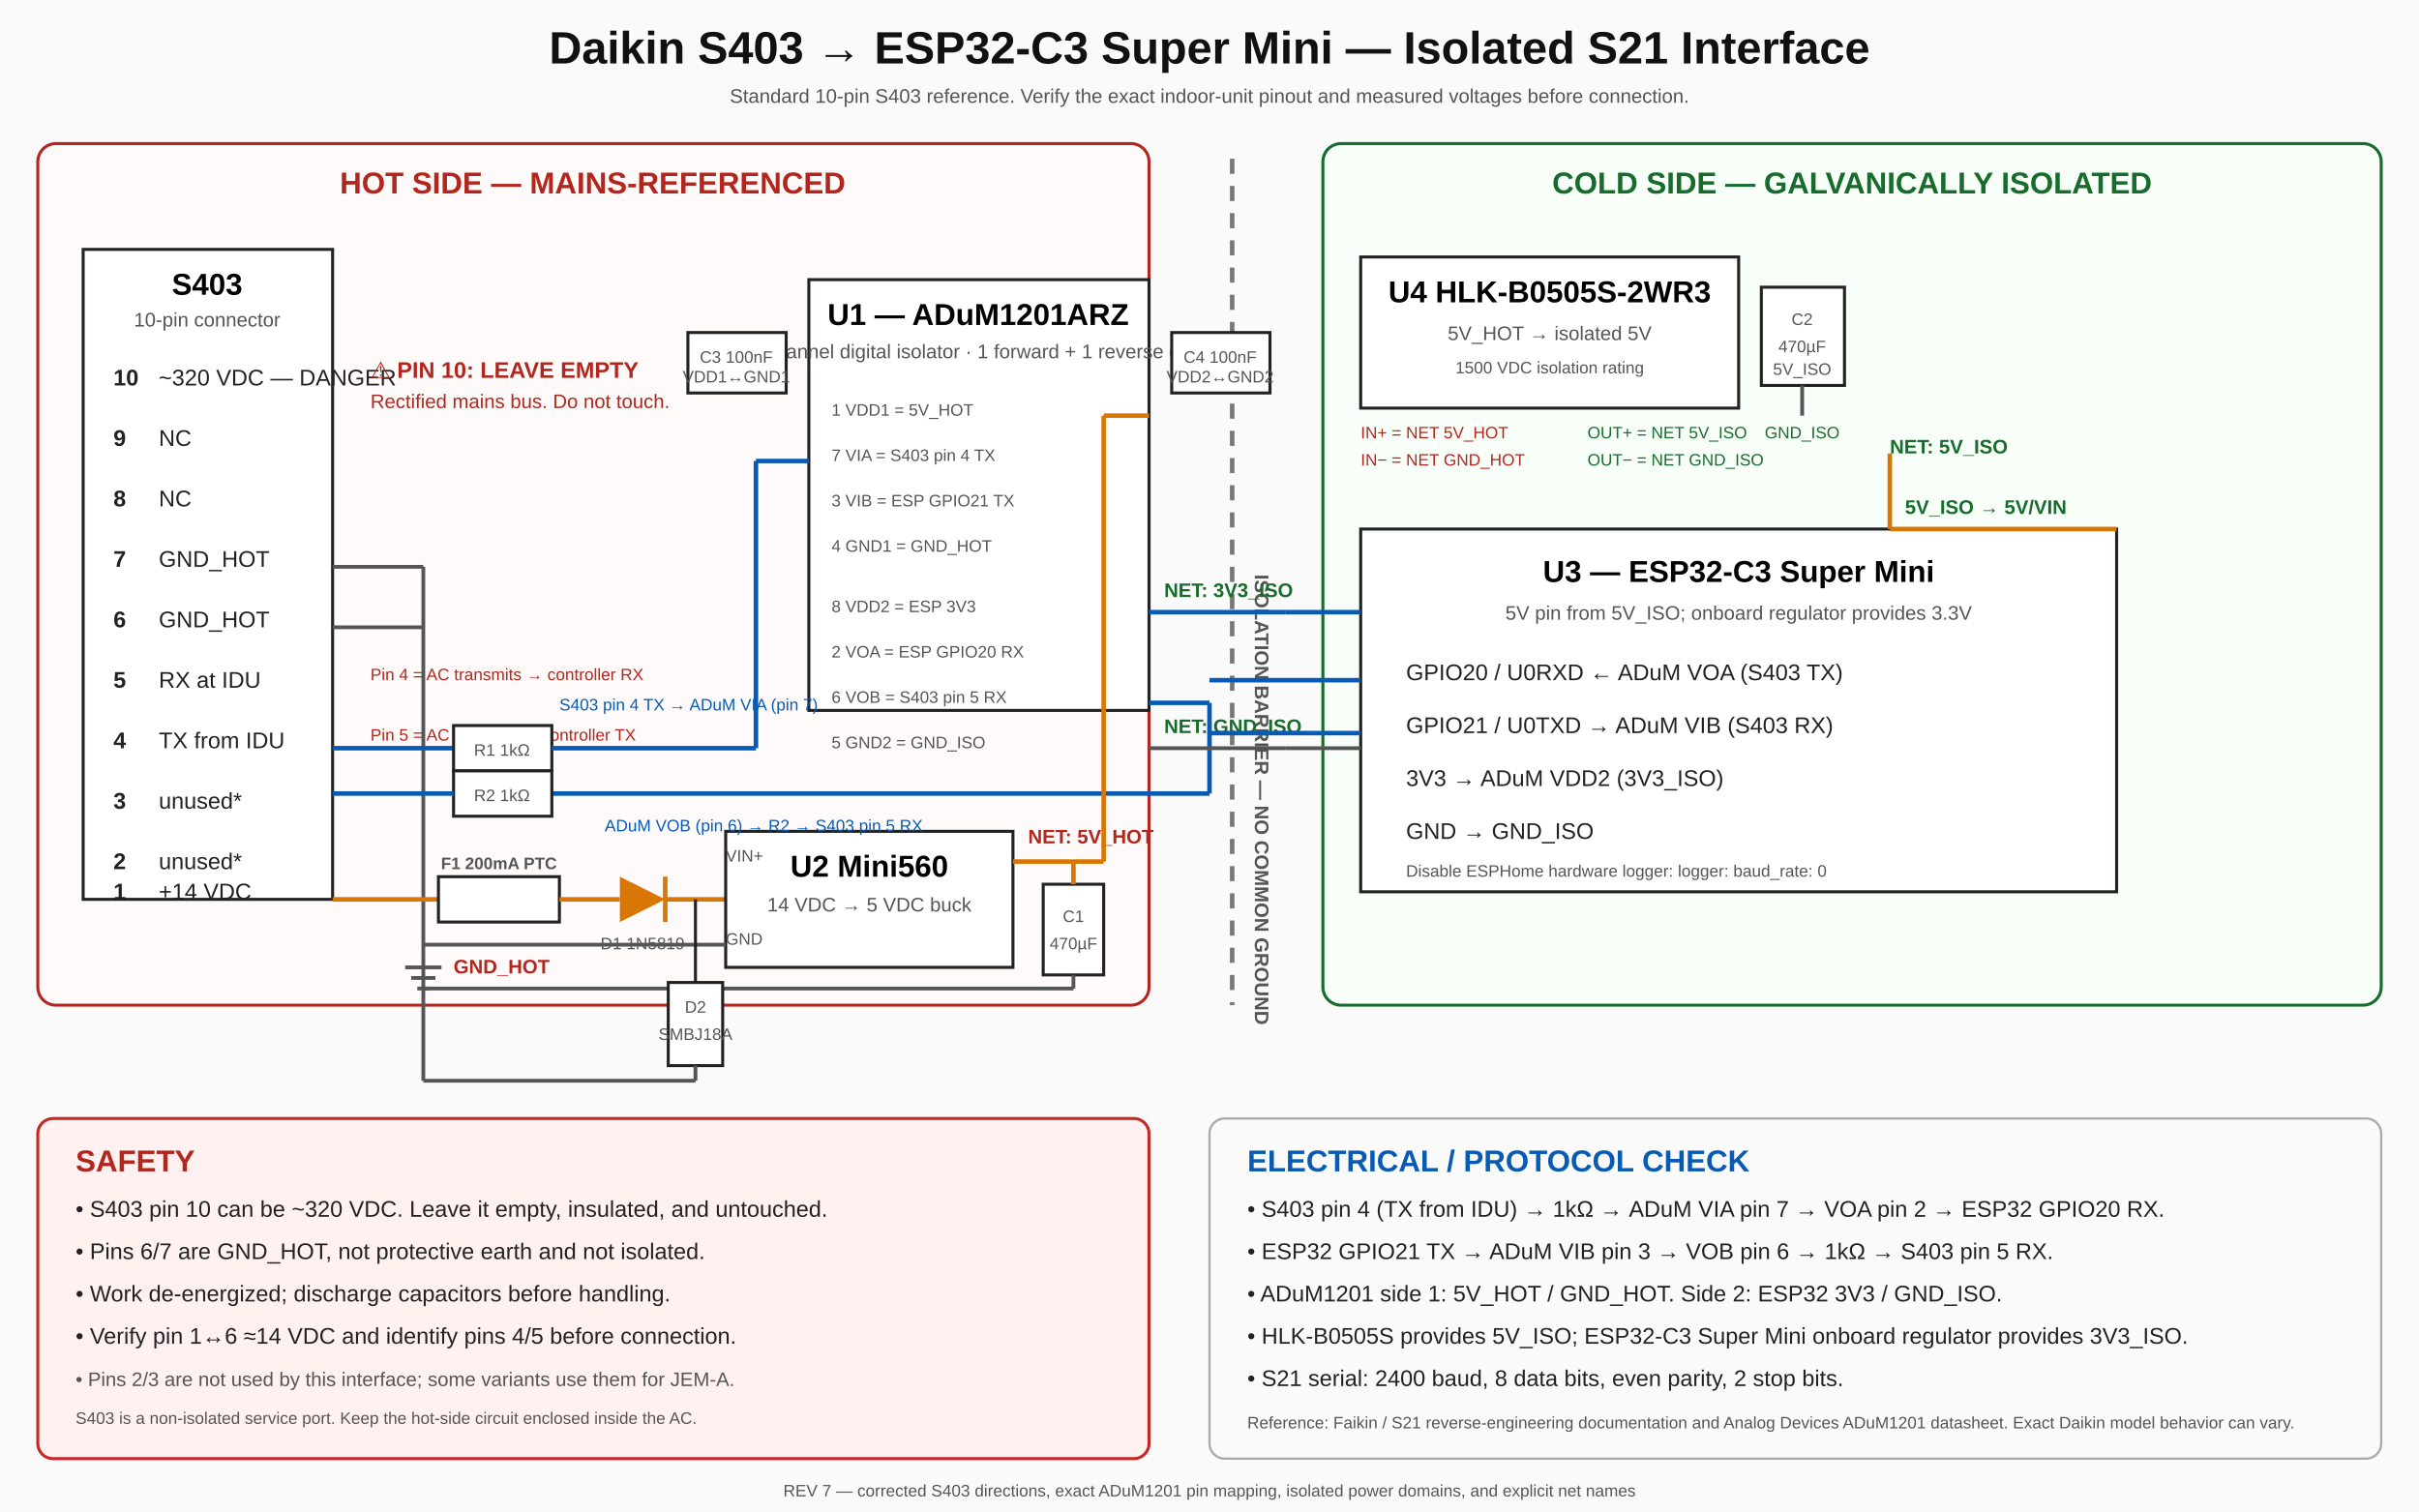
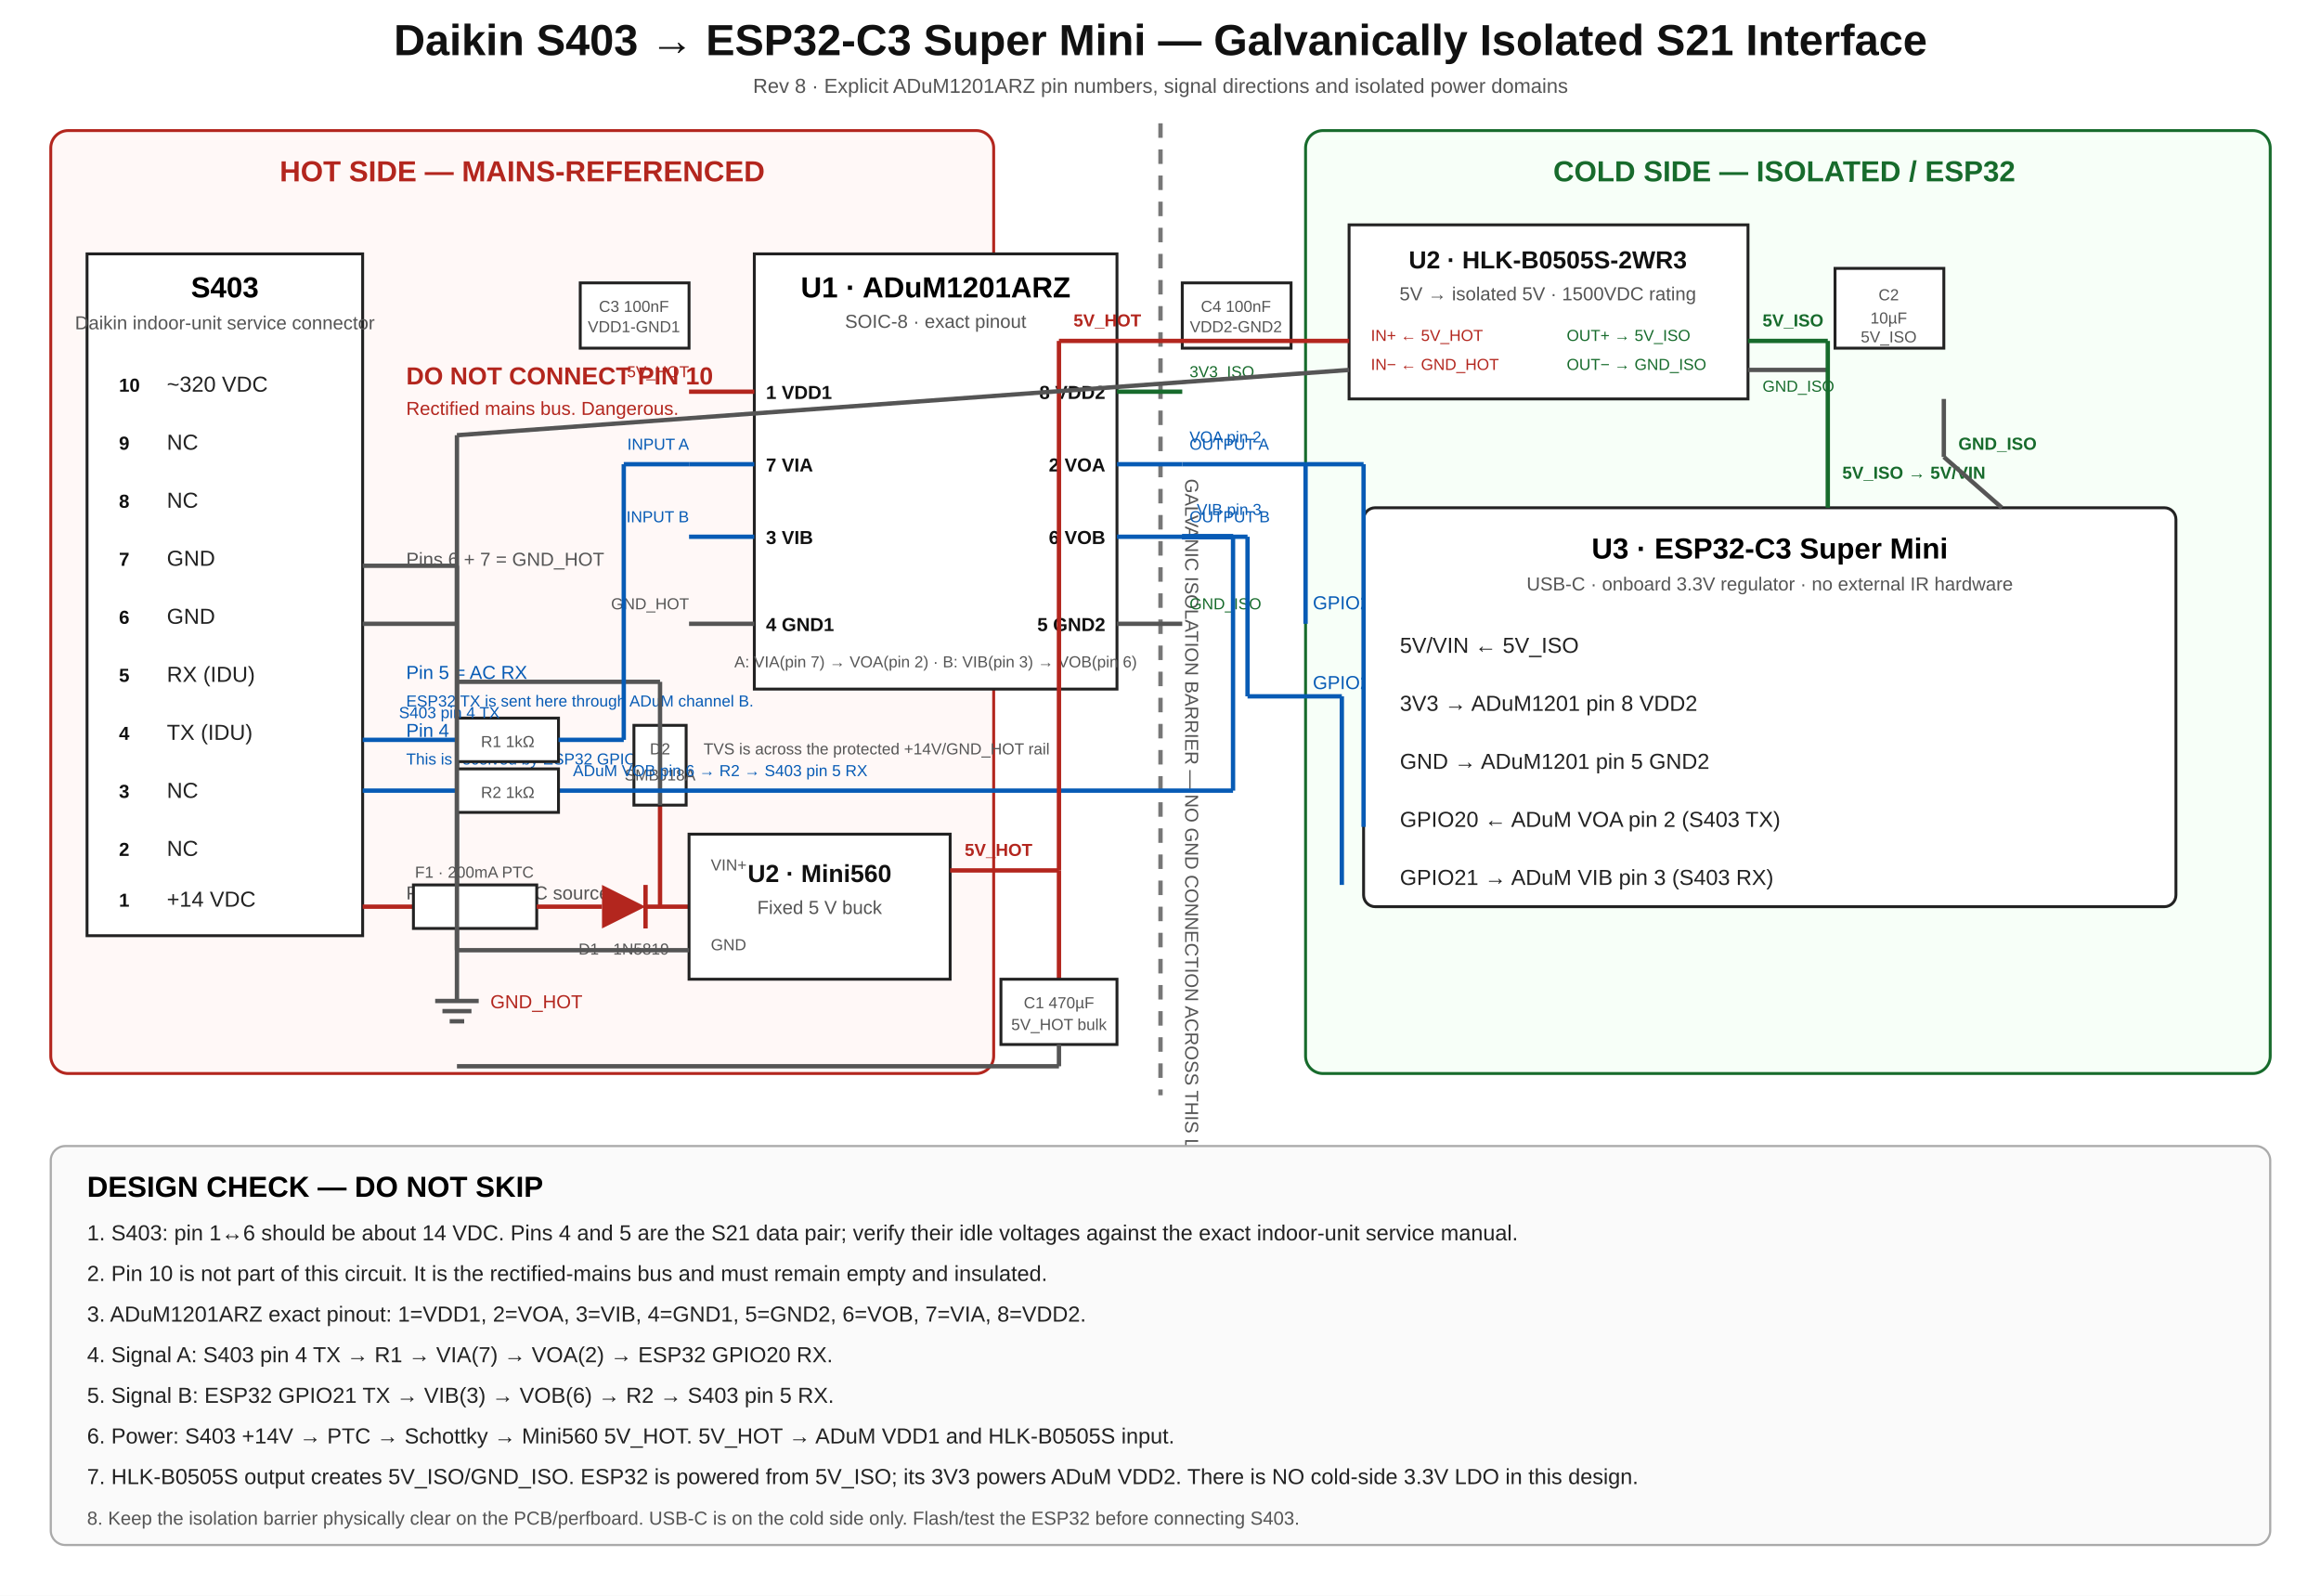
- <svg xmlns="http://www.w3.org/2000/svg" width="1600" height="1000" viewBox="0 0 1600 1000">
-   <style>.t{font:700 30px Arial;fill:#111}.st{font:700 20px Arial}.l{font:15px Arial;fill:#222}.s{font:13px Arial;fill:#555}.xs{font:11px Arial;fill:#555}.b{font-weight:700}.hot{fill:#b3261e}.cold{fill:#176b2c}.blue{fill:#075bb5}.box{fill:#fff;stroke:#222;stroke-width:2}.hb{fill:#fffafa;stroke:#b3261e;stroke-width:2}.cb{fill:#f8fff9;stroke:#176b2c;stroke-width:2}.w{fill:none;stroke:#222;stroke-width:2}.p{fill:none;stroke:#d97706;stroke-width:3}.sig{fill:none;stroke:#075bb5;stroke-width:3}.g{fill:none;stroke:#555;stroke-width:2.5}.iso{stroke:#777;stroke-width:3;stroke-dasharray:10 8}.panel{fill:#fafafa;stroke:#aaa;stroke-width:1.5}.warn{fill:#fff1f0;stroke:#c62828;stroke-width:2}</style>
-   <rect width="1600" height="1000" fill="#fafafa" />
-   <text x="800" y="42" text-anchor="middle" class="t">Daikin S403 → ESP32-C3 Super Mini — Isolated S21 Interface</text>
-   <text x="800" y="68" text-anchor="middle" class="s">Standard 10-pin S403 reference. Verify the exact indoor-unit pinout and measured voltages before connection.</text>
-   <rect x="25" y="95" width="735" height="570" rx="12" class="hb" />
-   <rect x="875" y="95" width="700" height="570" rx="12" class="cb" />
-   <text x="392" y="128" text-anchor="middle" class="st hot">HOT SIDE — MAINS-REFERENCED</text>
-   <text x="1225" y="128" text-anchor="middle" class="st cold">COLD SIDE — GALVANICALLY ISOLATED</text>
-   <line x1="815" y1="105" x2="815" y2="665" class="iso" />
-   <text x="830" y="380" transform="rotate(90 830 380)" class="s b">ISOLATION BARRIER — NO COMMON GROUND</text>
-   <rect x="55" y="165" width="165" height="430" class="box" />
-   <text x="137" y="195" text-anchor="middle" class="st">S403</text>
-   <text x="137" y="216" text-anchor="middle" class="s">10-pin connector</text>
-   <g class="l b">
-     <text x="75" y="255">10</text>
-     <text x="75" y="295">9</text>
-     <text x="75" y="335">8</text>
-     <text x="75" y="375">7</text>
-     <text x="75" y="415">6</text>
-     <text x="75" y="455">5</text>
-     <text x="75" y="495">4</text>
-     <text x="75" y="535">3</text>
-     <text x="75" y="575">2</text>
-     <text x="75" y="595">1</text>
+ <svg xmlns="http://www.w3.org/2000/svg" width="1600" height="1100" viewBox="0 0 1600 1100">
+   <defs>
+     <marker id="arrow" markerWidth="9" markerHeight="9" refX="8" refY="4.5" orient="auto">
+       <path d="M0,0 L9,4.5 L0,9 Z" fill="#222" />
+     </marker>
+   </defs>
+   <style>
+ body{font-family:Arial,Helvetica,sans-serif}.title{font:700 30px Arial;fill:#111}.subtitle{font:14px Arial;fill:#555}.section{font:700 20px Arial}.h{font:700 17px Arial;fill:#111}.t{font:15px Arial;fill:#222}.s{font:13px Arial;fill:#555}.xs{font:11px Arial;fill:#555}.pin{font:700 13px Arial;fill:#111}.hot{stroke:#b3261e;stroke-width:3;fill:none}.cold{stroke:#176b2c;stroke-width:3;fill:none}.sig{stroke:#075bb5;stroke-width:3;fill:none}.ground{stroke:#555;stroke-width:3;fill:none}.wire{stroke:#222;stroke-width:2;fill:none}.barrier{stroke:#777;stroke-width:3;stroke-dasharray:10 8}.box{fill:#fff;stroke:#222;stroke-width:2}.hotbox{fill:#fff8f7;stroke:#b3261e;stroke-width:2}.coldbox{fill:#f7fff8;stroke:#176b2c;stroke-width:2}.panel{fill:#fafafa;stroke:#aaa;stroke-width:1.5}.warn{fill:#fff1f0;stroke:#c62828;stroke-width:2}.net{font:700 12px Arial;fill:#075bb5}.red{fill:#b3261e}.green{fill:#176b2c}.blue{fill:#075bb5}
+ </style>
+   <rect width="1600" height="1100" fill="#fff" />
+   <text x="800" y="38" text-anchor="middle" class="title">Daikin S403 → ESP32-C3 Super Mini — Galvanically Isolated S21 Interface</text>
+   <text x="800" y="64" text-anchor="middle" class="subtitle">Rev 8 · Explicit ADuM1201ARZ pin numbers, signal directions and isolated power domains</text>
+   <rect x="35" y="90" width="650" height="650" rx="12" class="hotbox" />
+   <rect x="900" y="90" width="665" height="650" rx="12" class="coldbox" />
+   <text x="360" y="125" text-anchor="middle" class="section red">HOT SIDE — MAINS-REFERENCED</text>
+   <text x="1230" y="125" text-anchor="middle" class="section green">COLD SIDE — ISOLATED / ESP32</text>
+   <line x1="800" y1="85" x2="800" y2="755" class="barrier" />
+   <text x="817" y="330" class="s" transform="rotate(90 817 330)">GALVANIC ISOLATION BARRIER — NO GND CONNECTION ACROSS THIS LINE</text>
+   <rect x="60" y="175" width="190" height="470" class="box" />
+   <text x="155" y="205" text-anchor="middle" class="section">S403</text>
+   <text x="155" y="227" text-anchor="middle" class="s">Daikin indoor-unit service connector</text>
+   <g class="pin">
+     <text x="82" y="270">10</text>
+     <text x="82" y="310">9</text>
+     <text x="82" y="350">8</text>
+     <text x="82" y="390">7</text>
+     <text x="82" y="430">6</text>
+     <text x="82" y="470">5</text>
+     <text x="82" y="510">4</text>
+     <text x="82" y="550">3</text>
+     <text x="82" y="590">2</text>
+     <text x="82" y="625">1</text>
  </g>
-   <g class="l">
-     <text x="105" y="255">~320 VDC — DANGER</text>
-     <text x="105" y="295">NC</text>
-     <text x="105" y="335">NC</text>
-     <text x="105" y="375">GND_HOT</text>
-     <text x="105" y="415">GND_HOT</text>
-     <text x="105" y="455">RX at IDU</text>
-     <text x="105" y="495">TX from IDU</text>
-     <text x="105" y="535">unused*</text>
-     <text x="105" y="575">unused*</text>
-     <text x="105" y="595">+14 VDC</text>
+   <g class="t">
+     <text x="115" y="270">~320 VDC</text>
+     <text x="115" y="310">NC</text>
+     <text x="115" y="350">NC</text>
+     <text x="115" y="390">GND</text>
+     <text x="115" y="430">GND</text>
+     <text x="115" y="470">RX (IDU)</text>
+     <text x="115" y="510">TX (IDU)</text>
+     <text x="115" y="550">NC</text>
+     <text x="115" y="590">NC</text>
+     <text x="115" y="625">+14 VDC</text>
  </g>
-   <text x="245" y="250" class="l hot b">⚠ PIN 10: LEAVE EMPTY</text>
-   <text x="245" y="270" class="s hot">Rectified mains bus. Do not touch.</text>
-   <text x="245" y="450" class="xs hot">Pin 4 = AC transmits → controller RX</text>
-   <text x="245" y="490" class="xs hot">Pin 5 = AC receives ← controller TX</text>
-   <line x1="220" y1="375" x2="280" y2="375" class="g" />
-   <line x1="220" y1="415" x2="280" y2="415" class="g" />
-   <line x1="280" y1="375" x2="280" y2="715" class="g" />
-   <line x1="268" y1="640" x2="292" y2="640" class="g" />
-   <line x1="272" y1="647" x2="288" y2="647" class="g" />
-   <line x1="276" y1="654" x2="284" y2="654" class="g" />
-   <text x="300" y="644" class="s hot b">GND_HOT</text>
-   <line x1="220" y1="595" x2="290" y2="595" class="p" />
-   <rect x="290" y="580" width="80" height="30" class="box" />
-   <text x="330" y="575" text-anchor="middle" class="xs b">F1 200mA PTC</text>
-   <line x1="370" y1="595" x2="410" y2="595" class="p" />
-   <polygon points="410,580 410,610 440,595" fill="#d97706" />
-   <line x1="440" y1="580" x2="440" y2="610" stroke="#d97706" stroke-width="3" />
-   <text x="425" y="628" text-anchor="middle" class="xs">D1 1N5819</text>
-   <line x1="440" y1="595" x2="480" y2="595" class="p" />
-   <rect x="480" y="550" width="190" height="90" class="box" />
-   <text x="575" y="580" text-anchor="middle" class="st" font-size="17">U2 Mini560</text>
-   <text x="575" y="603" text-anchor="middle" class="s">14 VDC → 5 VDC buck</text>
-   <text x="480" y="570" class="xs">VIN+</text>
-   <text x="480" y="625" class="xs">GND</text>
-   <line x1="480" y1="625" x2="280" y2="625" class="g" />
-   <line x1="670" y1="570" x2="730" y2="570" class="p" />
-   <text x="680" y="558" class="s hot b">NET: 5V_HOT</text>
-   <rect x="690" y="585" width="40" height="60" class="box" />
-   <text x="710" y="610" text-anchor="middle" class="xs">C1</text>
-   <text x="710" y="628" text-anchor="middle" class="xs">470µF</text>
-   <line x1="710" y1="570" x2="710" y2="585" class="p" />
-   <line x1="710" y1="645" x2="710" y2="654" class="g" />
-   <line x1="710" y1="654" x2="280" y2="654" class="g" />
-   <line x1="460" y1="595" x2="460" y2="650" class="w" />
-   <rect x="442" y="650" width="36" height="55" class="box" />
-   <text x="460" y="670" text-anchor="middle" class="xs">D2</text>
-   <text x="460" y="688" text-anchor="middle" class="xs">SMBJ18A</text>
-   <line x1="460" y1="705" x2="460" y2="715" class="g" />
-   <line x1="460" y1="715" x2="280" y2="715" class="g" />
-   <rect x="535" y="185" width="225" height="285" class="box" />
-   <text x="647" y="215" text-anchor="middle" class="st" font-size="18">U1 — ADuM1201ARZ</text>
-   <text x="647" y="237" text-anchor="middle" class="s">Dual-channel digital isolator · 1 forward + 1 reverse channel</text>
-   <text x="550" y="275" class="xs">1 VDD1 = 5V_HOT</text>
-   <text x="550" y="305" class="xs">7 VIA = S403 pin 4 TX</text>
-   <text x="550" y="335" class="xs">3 VIB = ESP GPIO21 TX</text>
-   <text x="550" y="365" class="xs">4 GND1 = GND_HOT</text>
-   <text x="550" y="405" class="xs">8 VDD2 = ESP 3V3</text>
-   <text x="550" y="435" class="xs">2 VOA = ESP GPIO20 RX</text>
-   <text x="550" y="465" class="xs">6 VOB = S403 pin 5 RX</text>
-   <text x="550" y="495" class="xs">5 GND2 = GND_ISO</text>
-   <line x1="220" y1="495" x2="300" y2="495" class="sig" />
-   <rect x="300" y="480" width="65" height="30" class="box" />
-   <text x="332" y="500" text-anchor="middle" class="xs">R1 1kΩ</text>
-   <line x1="365" y1="495" x2="500" y2="495" class="sig" />
-   <line x1="500" y1="495" x2="500" y2="305" class="sig" />
-   <line x1="500" y1="305" x2="535" y2="305" class="sig" />
-   <text x="370" y="470" class="xs blue">S403 pin 4 TX → ADuM VIA (pin 7)</text>
-   <line x1="760" y1="465" x2="800" y2="465" class="sig" />
-   <line x1="800" y1="465" x2="800" y2="525" class="sig" />
-   <line x1="800" y1="525" x2="365" y2="525" class="sig" />
-   <rect x="300" y="510" width="65" height="30" class="box" />
-   <text x="332" y="530" text-anchor="middle" class="xs">R2 1kΩ</text>
-   <line x1="300" y1="525" x2="220" y2="525" class="sig" />
-   <text x="400" y="550" class="xs blue">ADuM VOB (pin 6) → R2 → S403 pin 5 RX</text>
-   <line x1="730" y1="570" x2="730" y2="275" class="p" />
-   <line x1="730" y1="275" x2="760" y2="275" class="p" />
-   <line x1="760" y1="405" x2="850" y2="405" class="sig" />
-   <text x="770" y="395" class="s cold b">NET: 3V3_ISO</text>
-   <line x1="760" y1="495" x2="850" y2="495" class="g" />
-   <text x="770" y="485" class="s cold b">NET: GND_ISO</text>
-   <rect x="455" y="220" width="65" height="40" class="box" />
-   <text x="487" y="240" text-anchor="middle" class="xs">C3 100nF</text>
-   <text x="487" y="253" text-anchor="middle" class="xs">VDD1↔GND1</text>
-   <rect x="775" y="220" width="65" height="40" class="box" />
-   <text x="807" y="240" text-anchor="middle" class="xs">C4 100nF</text>
-   <text x="807" y="253" text-anchor="middle" class="xs">VDD2↔GND2</text>
-   <rect x="900" y="170" width="250" height="100" class="box" />
-   <text x="1025" y="200" text-anchor="middle" class="st" font-size="17">U4 HLK-B0505S-2WR3</text>
-   <text x="1025" y="225" text-anchor="middle" class="s">5V_HOT → isolated 5V</text>
-   <text x="1025" y="247" text-anchor="middle" class="xs">1500 VDC isolation rating</text>
-   <text x="900" y="290" class="xs hot">IN+ = NET 5V_HOT</text>
-   <text x="1050" y="290" class="xs cold">OUT+ = NET 5V_ISO</text>
-   <text x="900" y="308" class="xs hot">IN− = NET GND_HOT</text>
-   <text x="1050" y="308" class="xs cold">OUT− = NET GND_ISO</text>
-   <rect x="1165" y="190" width="55" height="65" class="box" />
-   <text x="1192" y="215" text-anchor="middle" class="xs">C2</text>
-   <text x="1192" y="233" text-anchor="middle" class="xs">470µF</text>
-   <text x="1192" y="248" text-anchor="middle" class="xs">5V_ISO</text>
-   <line x1="1192" y1="255" x2="1192" y2="275" class="g" />
-   <text x="1192" y="290" text-anchor="middle" class="xs cold">GND_ISO</text>
-   <text x="1250" y="300" class="s cold b">NET: 5V_ISO</text>
-   <rect x="900" y="350" width="500" height="240" class="box" />
-   <text x="1150" y="385" text-anchor="middle" class="st" font-size="18">U3 — ESP32-C3 Super Mini</text>
-   <text x="1150" y="410" text-anchor="middle" class="s">5V pin from 5V_ISO; onboard regulator provides 3.3V</text>
-   <text x="930" y="450" class="l">GPIO20 / U0RXD ← ADuM VOA (S403 TX)</text>
-   <text x="930" y="485" class="l">GPIO21 / U0TXD → ADuM VIB (S403 RX)</text>
-   <text x="930" y="520" class="l">3V3 → ADuM VDD2 (3V3_ISO)</text>
-   <text x="930" y="555" class="l">GND → GND_ISO</text>
-   <text x="930" y="580" class="xs">Disable ESPHome hardware logger: logger: baud_rate: 0</text>
-   <line x1="850" y1="405" x2="900" y2="405" class="sig" />
-   <line x1="900" y1="450" x2="800" y2="450" class="sig" />
-   <line x1="900" y1="485" x2="800" y2="485" class="sig" />
-   <line x1="850" y1="495" x2="900" y2="495" class="g" />
-   <line x1="1250" y1="300" x2="1250" y2="350" class="p" />
-   <line x1="1250" y1="350" x2="1400" y2="350" class="p" />
-   <text x="1260" y="340" class="s cold b">5V_ISO → 5V/VIN</text>
-   <rect x="25" y="740" width="735" height="225" rx="10" class="warn" />
-   <text x="50" y="775" class="st hot" font-size="18">SAFETY</text>
-   <text x="50" y="805" class="l">• S403 pin 10 can be ~320 VDC. Leave it empty, insulated, and untouched.</text>
-   <text x="50" y="833" class="l">• Pins 6/7 are GND_HOT, not protective earth and not isolated.</text>
-   <text x="50" y="861" class="l">• Work de-energized; discharge capacitors before handling.</text>
-   <text x="50" y="889" class="l">• Verify pin 1↔6 ≈14 VDC and identify pins 4/5 before connection.</text>
-   <text x="50" y="917" class="s">• Pins 2/3 are not used by this interface; some variants use them for JEM-A.</text>
-   <text x="50" y="942" class="xs">S403 is a non-isolated service port. Keep the hot-side circuit enclosed inside the AC.</text>
-   <rect x="800" y="740" width="775" height="225" rx="10" class="panel" />
-   <text x="825" y="775" class="st blue" font-size="18">ELECTRICAL / PROTOCOL CHECK</text>
-   <text x="825" y="805" class="l">• S403 pin 4 (TX from IDU) → 1kΩ → ADuM VIA pin 7 → VOA pin 2 → ESP32 GPIO20 RX.</text>
-   <text x="825" y="833" class="l">• ESP32 GPIO21 TX → ADuM VIB pin 3 → VOB pin 6 → 1kΩ → S403 pin 5 RX.</text>
-   <text x="825" y="861" class="l">• ADuM1201 side 1: 5V_HOT / GND_HOT. Side 2: ESP32 3V3 / GND_ISO.</text>
-   <text x="825" y="889" class="l">• HLK-B0505S provides 5V_ISO; ESP32-C3 Super Mini onboard regulator provides 3V3_ISO.</text>
-   <text x="825" y="917" class="l">• S21 serial: 2400 baud, 8 data bits, even parity, 2 stop bits.</text>
-   <text x="825" y="945" class="xs">Reference: Faikin / S21 reverse-engineering documentation and Analog Devices ADuM1201 datasheet. Exact Daikin model behavior can vary.</text>
-   <text x="800" y="990" text-anchor="middle" class="xs">REV 7 — corrected S403 directions, exact ADuM1201 pin mapping, isolated power domains, and explicit net names</text>
+   <text x="280" y="265" class="h red">DO NOT CONNECT PIN 10</text>
+   <text x="280" y="286" class="s red">Rectified mains bus. Dangerous.</text>
+   <text x="280" y="390" class="s">Pins 6 + 7 = GND_HOT</text>
+   <text x="280" y="468" class="s blue">Pin 5 = AC RX</text>
+   <text x="280" y="487" class="xs blue">ESP32 TX is sent here through ADuM channel B.</text>
+   <text x="280" y="508" class="s blue">Pin 4 = AC TX</text>
+   <text x="280" y="527" class="xs blue">This is received by ESP32 GPIO20.</text>
+   <text x="280" y="620" class="s">Pin 1 = +14 VDC source</text>
+   <line x1="250" y1="390" x2="315" y2="390" class="ground" />
+   <line x1="250" y1="430" x2="315" y2="430" class="ground" />
+   <line x1="315" y1="390" x2="315" y2="690" class="ground" />
+   <line x1="300" y1="690" x2="330" y2="690" class="ground" />
+   <line x1="305" y1="697" x2="325" y2="697" class="ground" />
+   <line x1="310" y1="704" x2="320" y2="704" class="ground" />
+   <text x="338" y="695" class="s red">GND_HOT</text>
+   <line x1="250" y1="625" x2="285" y2="625" class="hot" />
+   <rect x="285" y="610" width="85" height="30" class="box" />
+   <text x="327" y="605" text-anchor="middle" class="xs">F1 · 200mA PTC</text>
+   <line x1="370" y1="625" x2="415" y2="625" class="hot" />
+   <polygon points="415,610 415,640 445,625" fill="#b3261e" />
+   <line x1="445" y1="610" x2="445" y2="640" class="hot" />
+   <text x="430" y="658" text-anchor="middle" class="xs">D1 · 1N5819</text>
+   <line x1="445" y1="625" x2="475" y2="625" class="hot" />
+   <rect x="475" y="575" width="180" height="100" class="box" />
+   <text x="565" y="608" text-anchor="middle" class="h">U2 · Mini560</text>
+   <text x="565" y="630" text-anchor="middle" class="s">Fixed 5 V buck</text>
+   <text x="490" y="600" class="xs">VIN+</text>
+   <text x="490" y="655" class="xs">GND</text>
+   <line x1="475" y1="655" x2="315" y2="655" class="ground" />
+   <line x1="655" y1="600" x2="730" y2="600" class="hot" />
+   <text x="665" y="590" class="net red">5V_HOT</text>
+   <line x1="730" y1="600" x2="730" y2="675" class="hot" />
+   <rect x="690" y="675" width="80" height="45" class="box" />
+   <text x="730" y="695" text-anchor="middle" class="xs">C1 470µF</text>
+   <text x="730" y="710" text-anchor="middle" class="xs">5V_HOT bulk</text>
+   <line x1="730" y1="720" x2="730" y2="735" class="ground" />
+   <line x1="730" y1="735" x2="315" y2="735" class="ground" />
+   <line x1="455" y1="625" x2="455" y2="540" class="hot" />
+   <rect x="437" y="500" width="36" height="55" class="box" />
+   <text x="455" y="520" text-anchor="middle" class="xs">D2</text>
+   <text x="455" y="538" text-anchor="middle" class="xs">SMBJ18A</text>
+   <line x1="455" y1="555" x2="455" y2="470" class="ground" />
+   <line x1="455" y1="470" x2="315" y2="470" class="ground" />
+   <text x="485" y="520" class="xs">TVS is across the protected +14V/GND_HOT rail</text>
+   <rect x="520" y="175" width="250" height="300" class="box" />
+   <text x="645" y="205" text-anchor="middle" class="section">U1 · ADuM1201ARZ</text>
+   <text x="645" y="226" text-anchor="middle" class="s">SOIC-8 · exact pinout</text>
+   <line x1="520" y1="270" x2="475" y2="270" class="hot" />
+   <text x="528" y="275" class="pin">1 VDD1</text>
+   <text x="475" y="260" text-anchor="end" class="xs red">5V_HOT</text>
+   <line x1="520" y1="320" x2="475" y2="320" class="sig" />
+   <text x="528" y="325" class="pin">7 VIA</text>
+   <text x="475" y="310" text-anchor="end" class="xs blue">INPUT A</text>
+   <line x1="520" y1="370" x2="475" y2="370" class="sig" />
+   <text x="528" y="375" class="pin">3 VIB</text>
+   <text x="475" y="360" text-anchor="end" class="xs blue">INPUT B</text>
+   <line x1="520" y1="430" x2="475" y2="430" class="ground" />
+   <text x="528" y="435" class="pin">4 GND1</text>
+   <text x="475" y="420" text-anchor="end" class="xs">GND_HOT</text>
+   <line x1="770" y1="270" x2="815" y2="270" class="cold" />
+   <text x="762" y="275" text-anchor="end" class="pin">8 VDD2</text>
+   <text x="820" y="260" class="xs green">3V3_ISO</text>
+   <line x1="770" y1="320" x2="815" y2="320" class="sig" />
+   <text x="762" y="325" text-anchor="end" class="pin">2 VOA</text>
+   <text x="820" y="310" class="xs blue">OUTPUT A</text>
+   <line x1="770" y1="370" x2="815" y2="370" class="sig" />
+   <text x="762" y="375" text-anchor="end" class="pin">6 VOB</text>
+   <text x="820" y="360" class="xs blue">OUTPUT B</text>
+   <line x1="770" y1="430" x2="815" y2="430" class="ground" />
+   <text x="762" y="435" text-anchor="end" class="pin">5 GND2</text>
+   <text x="820" y="420" class="xs green">GND_ISO</text>
+   <text x="645" y="460" text-anchor="middle" class="xs">A: VIA(pin 7) → VOA(pin 2) · B: VIB(pin 3) → VOB(pin 6)</text>
+   <rect x="400" y="195" width="75" height="45" class="box" />
+   <text x="437" y="215" text-anchor="middle" class="xs">C3 100nF</text>
+   <text x="437" y="229" text-anchor="middle" class="xs">VDD1-GND1</text>
+   <rect x="815" y="195" width="75" height="45" class="box" />
+   <text x="852" y="215" text-anchor="middle" class="xs">C4 100nF</text>
+   <text x="852" y="229" text-anchor="middle" class="xs">VDD2-GND2</text>
+   <line x1="250" y1="510" x2="315" y2="510" class="sig" />
+   <rect x="315" y="495" width="70" height="30" class="box" />
+   <text x="350" y="515" text-anchor="middle" class="xs">R1 1kΩ</text>
+   <line x1="385" y1="510" x2="430" y2="510" class="sig" />
+   <line x1="430" y1="510" x2="430" y2="320" class="sig" />
+   <line x1="430" y1="320" x2="475" y2="320" class="sig" />
+   <text x="275" y="495" class="xs blue">S403 pin 4 TX</text>
+   <line x1="815" y1="320" x2="900" y2="320" class="sig" />
+   <text x="820" y="305" class="xs blue">VOA pin 2</text>
+   <line x1="900" y1="320" x2="900" y2="430" class="sig" />
+   <text x="905" y="420" class="s blue">GPIO20 / RX</text>
+   <line x1="900" y1="480" x2="860" y2="480" class="sig" />
+   <line x1="860" y1="480" x2="860" y2="370" class="sig" />
+   <line x1="860" y1="370" x2="815" y2="370" class="sig" />
+   <text x="825" y="355" class="xs blue">VIB pin 3</text>
+   <text x="905" y="475" class="s blue">GPIO21 / TX</text>
+   <line x1="815" y1="370" x2="850" y2="370" class="sig" />
+   <line x1="815" y1="370" x2="850" y2="370" class="sig" />
+   <line x1="815" y1="370" x2="850" y2="370" class="sig" />
+   <line x1="815" y1="370" x2="850" y2="370" class="sig" />
+   <line x1="815" y1="370" x2="850" y2="370" class="sig" />
+   <line x1="815" y1="370" x2="850" y2="370" class="sig" />
+   <line x1="815" y1="370" x2="850" y2="370" class="sig" />
+   <line x1="815" y1="370" x2="850" y2="370" class="sig" />
+   <line x1="815" y1="370" x2="850" y2="370" class="sig" />
+   <line x1="815" y1="370" x2="850" y2="370" class="sig" />
+   <line x1="815" y1="370" x2="850" y2="370" class="sig" />
+   <line x1="850" y1="370" x2="850" y2="545" class="sig" />
+   <line x1="850" y1="545" x2="385" y2="545" class="sig" />
+   <rect x="315" y="530" width="70" height="30" class="box" />
+   <text x="350" y="550" text-anchor="middle" class="xs">R2 1kΩ</text>
+   <line x1="315" y1="545" x2="250" y2="545" class="sig" />
+   <text x="395" y="535" class="xs blue">ADuM VOB pin 6 → R2 → S403 pin 5 RX</text>
+   <rect x="930" y="155" width="275" height="120" class="box" />
+   <text x="1067" y="185" text-anchor="middle" class="h">U2 · HLK-B0505S-2WR3</text>
+   <text x="1067" y="207" text-anchor="middle" class="s">5V → isolated 5V · 1500VDC rating</text>
+   <text x="945" y="235" class="xs red">IN+  ← 5V_HOT</text>
+   <text x="945" y="255" class="xs red">IN−  ← GND_HOT</text>
+   <text x="1080" y="235" class="xs green">OUT+ → 5V_ISO</text>
+   <text x="1080" y="255" class="xs green">OUT− → GND_ISO</text>
+   <line x1="730" y1="600" x2="730" y2="235" class="hot" />
+   <line x1="730" y1="235" x2="930" y2="235" class="hot" />
+   <text x="740" y="225" class="net red">5V_HOT</text>
+   <line x1="315" y1="655" x2="315" y2="300" class="ground" />
+   <line x1="315" y1="300" x2="930" y2="255" class="ground" />
+   <line x1="1205" y1="235" x2="1260" y2="235" class="cold" />
+   <text x="1215" y="225" class="net green">5V_ISO</text>
+   <line x1="1205" y1="255" x2="1260" y2="255" class="ground" />
+   <text x="1215" y="270" class="xs green">GND_ISO</text>
+   <rect x="1265" y="185" width="75" height="55" class="box" />
+   <text x="1302" y="207" text-anchor="middle" class="xs">C2</text>
+   <text x="1302" y="223" text-anchor="middle" class="xs">10µF</text>
+   <text x="1302" y="236" text-anchor="middle" class="xs">5V_ISO</text>
+   <rect x="940" y="350" width="560" height="275" rx="8" class="box" />
+   <text x="1220" y="385" text-anchor="middle" class="section">U3 · ESP32-C3 Super Mini</text>
+   <text x="1220" y="407" text-anchor="middle" class="s">USB-C · onboard 3.3V regulator · no external IR hardware</text>
+   <text x="965" y="450" class="t">5V/VIN  ← 5V_ISO</text>
+   <text x="965" y="490" class="t">3V3     → ADuM1201 pin 8 VDD2</text>
+   <text x="965" y="530" class="t">GND     → ADuM1201 pin 5 GND2</text>
+   <text x="965" y="570" class="t">GPIO20  ← ADuM VOA pin 2  (S403 TX)</text>
+   <text x="965" y="610" class="t">GPIO21  → ADuM VIB pin 3  (S403 RX)</text>
+   <line x1="1260" y1="235" x2="1260" y2="350" class="cold" />
+   <text x="1270" y="330" class="net green">5V_ISO → 5V/VIN</text>
+   <line x1="1340" y1="275" x2="1340" y2="315" class="ground" />
+   <line x1="1340" y1="315" x2="1380" y2="350" class="ground" />
+   <text x="1350" y="310" class="net green">GND_ISO</text>
+   <line x1="900" y1="320" x2="940" y2="320" class="sig" />
+   <line x1="940" y1="320" x2="940" y2="570" class="sig" />
+   <line x1="900" y1="480" x2="925" y2="480" class="sig" />
+   <line x1="925" y1="480" x2="925" y2="610" class="sig" />
+   <rect x="35" y="790" width="1530" height="275" rx="10" class="panel" />
+   <text x="60" y="825" class="section">DESIGN CHECK — DO NOT SKIP</text>
+   <text x="60" y="855" class="t">1. S403: pin 1↔6 should be about 14 VDC. Pins 4 and 5 are the S21 data pair; verify their idle voltages against the exact indoor-unit service manual.</text>
+   <text x="60" y="883" class="t">2. Pin 10 is not part of this circuit. It is the rectified-mains bus and must remain empty and insulated.</text>
+   <text x="60" y="911" class="t">3. ADuM1201ARZ exact pinout: 1=VDD1, 2=VOA, 3=VIB, 4=GND1, 5=GND2, 6=VOB, 7=VIA, 8=VDD2.</text>
+   <text x="60" y="939" class="t">4. Signal A: S403 pin 4 TX → R1 → VIA(7) → VOA(2) → ESP32 GPIO20 RX.</text>
+   <text x="60" y="967" class="t">5. Signal B: ESP32 GPIO21 TX → VIB(3) → VOB(6) → R2 → S403 pin 5 RX.</text>
+   <text x="60" y="995" class="t">6. Power: S403 +14V → PTC → Schottky → Mini560 5V_HOT. 5V_HOT → ADuM VDD1 and HLK-B0505S input.</text>
+   <text x="60" y="1023" class="t">7. HLK-B0505S output creates 5V_ISO/GND_ISO. ESP32 is powered from 5V_ISO; its 3V3 powers ADuM VDD2. There is NO cold-side 3.3V LDO in this design.</text>
+   <text x="60" y="1051" class="s">8. Keep the isolation barrier physically clear on the PCB/perfboard. USB-C is on the cold side only. Flash/test the ESP32 before connecting S403.</text>
</svg>
